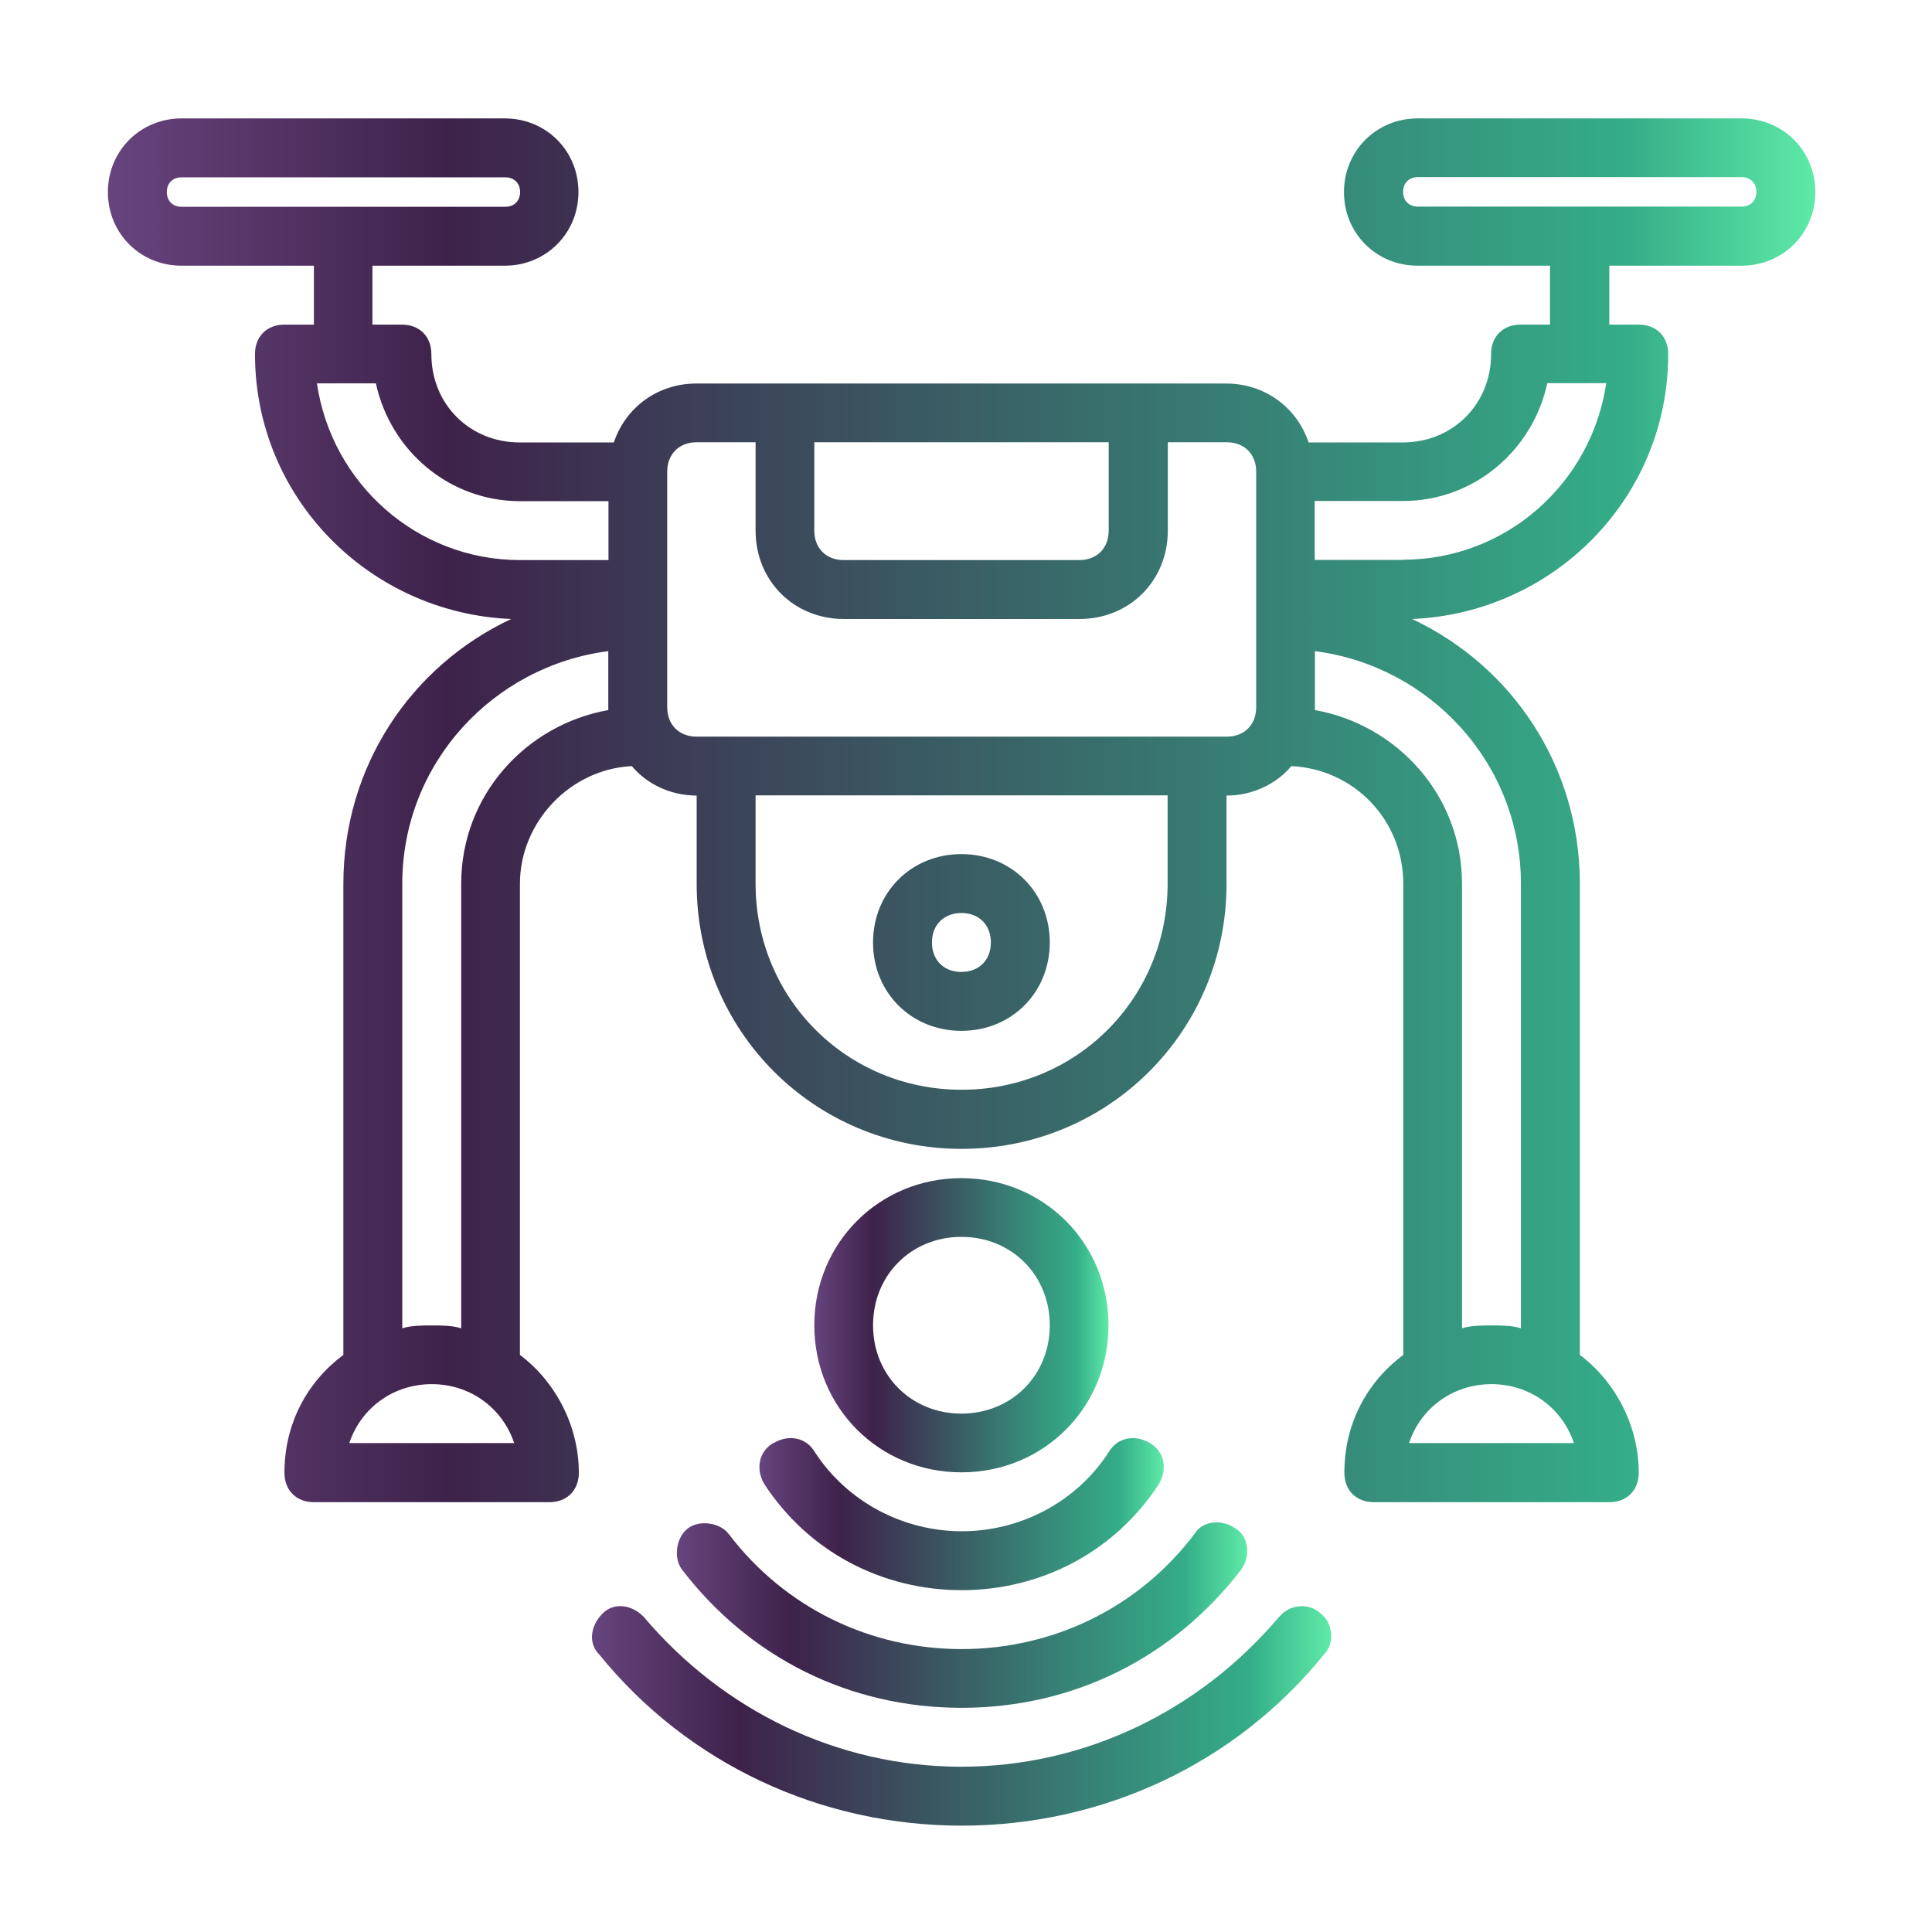
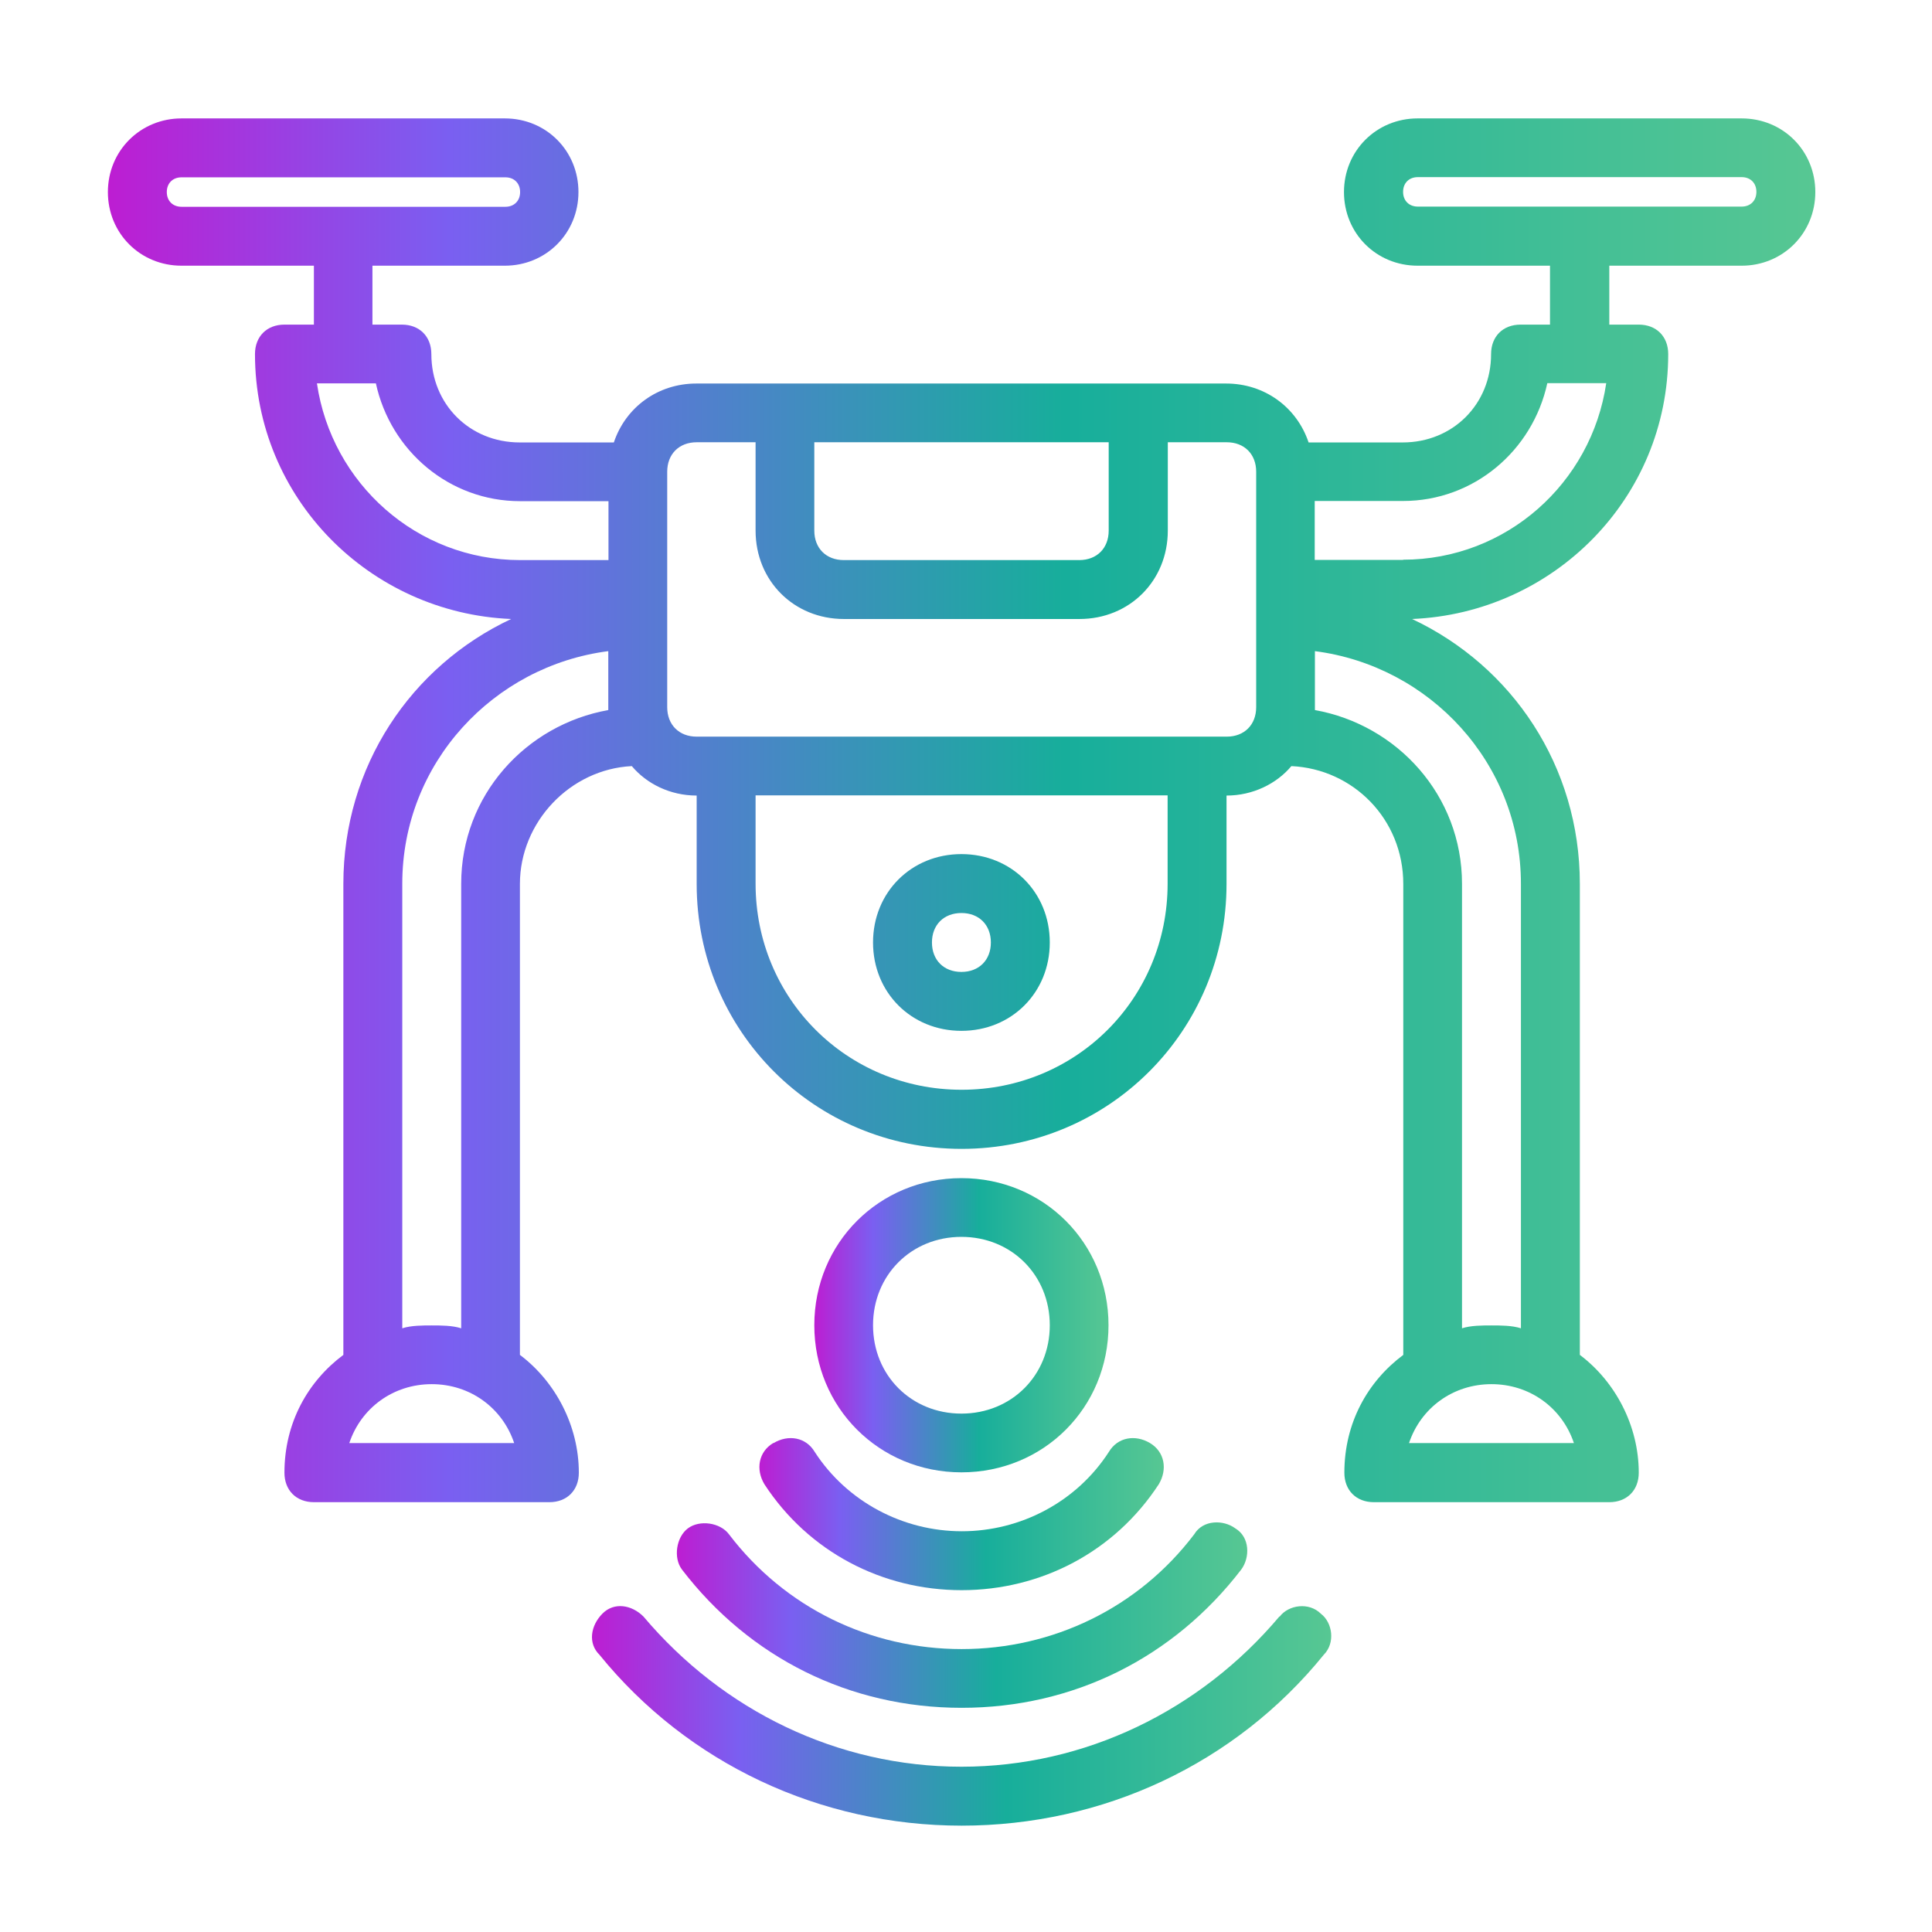
<svg xmlns="http://www.w3.org/2000/svg" xmlns:xlink="http://www.w3.org/1999/xlink" id="Layer_1" data-name="Layer 1" viewBox="0 0 101 101">
  <defs>
    <style>
      .cls-1 {
        fill: url(#New_Gradient_Swatch_1-3);
      }

      .cls-2 {
        fill: url(#New_Gradient_Swatch_1-5);
      }

      .cls-3 {
        fill: url(#New_Gradient_Swatch_1-6);
      }

      .cls-4 {
        fill: url(#New_Gradient_Swatch_1);
      }

      .cls-5 {
        fill: url(#New_Gradient_Swatch_1-2);
      }

      .cls-6 {
        fill: url(#New_Gradient_Swatch_1-4);
      }
    </style>
    <linearGradient id="New_Gradient_Swatch_1" data-name="New Gradient Swatch 1" x1="42.57" y1="69.28" x2="57.96" y2="69.28" gradientUnits="userSpaceOnUse">
-       <stop offset="0" stop-color="#67447e" />
-       <stop offset=".2" stop-color="#3e224a" />
-       <stop offset=".89" stop-color="#34ad88" />
-       <stop offset="1" stop-color="#5eeaa7" />
+       <stop offset="0" stop-color="#bd1dd2" />
+       <stop offset=".2" stop-color="#7a5ff1" />
+       <stop offset=".56" stop-color="#17ae9b" />
+       <stop offset="1" stop-color="#57c793" />
    </linearGradient>
    <linearGradient id="New_Gradient_Swatch_1-2" data-name="New Gradient Swatch 1" x1="39.69" y1="79.15" x2="60.83" y2="79.15" xlink:href="#New_Gradient_Swatch_1" />
    <linearGradient id="New_Gradient_Swatch_1-3" data-name="New Gradient Swatch 1" x1="35.38" y1="84.43" x2="65.2" y2="84.43" xlink:href="#New_Gradient_Swatch_1" />
    <linearGradient id="New_Gradient_Swatch_1-4" data-name="New Gradient Swatch 1" x1="30.94" y1="89.7" x2="69.58" y2="89.7" xlink:href="#New_Gradient_Swatch_1" />
    <linearGradient id="New_Gradient_Swatch_1-5" data-name="New Gradient Swatch 1" x1="6.35" y1="49.28" x2="95.35" y2="49.28" xlink:href="#New_Gradient_Swatch_1" />
    <linearGradient id="New_Gradient_Swatch_1-6" data-name="New Gradient Swatch 1" x1="5.64" y1="42.35" x2="94.89" y2="42.35" xlink:href="#New_Gradient_Swatch_1" />
  </defs>
  <g id="drone">
    <g>
      <path class="cls-4" d="m50.26,76.97c4.31,0,7.69-3.39,7.69-7.69s-3.39-7.69-7.69-7.69-7.69,3.39-7.69,7.69,3.39,7.69,7.69,7.69Zm0-12.31c2.62,0,4.62,2,4.62,4.62s-2,4.62-4.62,4.62-4.62-2-4.62-4.62,2-4.62,4.62-4.62Z" />
      <path class="cls-5" d="m40.42,75.44c-.77.46-.92,1.38-.46,2.15,2.31,3.54,6.16,5.54,10.31,5.54s8-2,10.31-5.54c.46-.77.31-1.69-.46-2.15-.77-.46-1.69-.31-2.15.46-1.69,2.62-4.62,4.15-7.69,4.15s-6-1.54-7.69-4.15c-.46-.77-1.38-.92-2.15-.46Z" />
      <path class="cls-1" d="m38.11,80.21c-.46-.62-1.54-.77-2.15-.31s-.77,1.54-.31,2.15c3.54,4.62,8.77,7.23,14.62,7.23s11.08-2.62,14.62-7.23c.46-.62.46-1.69-.31-2.15-.62-.46-1.69-.46-2.15.31-2.92,3.85-7.39,6-12.16,6s-9.23-2.15-12.16-6Z" />
      <path class="cls-6" d="m66.88,84.51c-4.15,4.92-10.16,7.85-16.62,7.85s-12.46-2.92-16.62-7.85c-.62-.62-1.54-.77-2.15-.15s-.77,1.54-.15,2.15c4.62,5.69,11.54,8.93,18.93,8.93s14.31-3.23,18.93-8.93c.62-.62.46-1.69-.15-2.15-.62-.62-1.69-.46-2.15.15Z" />
      <path class="cls-2" d="m50.26,53.89c2.62,0,4.62-2,4.62-4.62s-2-4.62-4.62-4.62-4.62,2-4.62,4.62,2,4.62,4.62,4.62Zm0-6.16c.92,0,1.54.62,1.54,1.54s-.62,1.54-1.54,1.54-1.54-.62-1.54-1.54.62-1.54,1.54-1.54Z" />
      <path class="cls-3" d="m91.04,6.19h-16.93c-2.15,0-3.85,1.69-3.85,3.85s1.69,3.85,3.85,3.85h6.92v3.08h-1.54c-.92,0-1.54.62-1.54,1.54,0,2.62-2,4.62-4.62,4.62h-4.92c-.62-1.85-2.31-3.08-4.31-3.08h-27.7c-2,0-3.69,1.23-4.31,3.08h-4.92c-2.62,0-4.62-2-4.62-4.62,0-.92-.62-1.54-1.54-1.54h-1.54v-3.08h6.92c2.15,0,3.85-1.69,3.85-3.85s-1.69-3.85-3.85-3.85H9.49c-2.15,0-3.85,1.69-3.85,3.85s1.69,3.85,3.85,3.85h6.92v3.08h-1.54c-.92,0-1.54.62-1.54,1.54,0,7.54,6,13.54,13.39,13.85-5.23,2.46-8.77,7.69-8.77,13.85v24.62h0c-1.85,1.38-3.08,3.54-3.08,6.16,0,.92.62,1.54,1.54,1.54h12.31c.92,0,1.54-.62,1.54-1.54,0-2.46-1.23-4.77-3.08-6.16h0v-24.62c0-3.23,2.62-6,5.85-6.16.77.92,2,1.54,3.39,1.54v4.62c0,7.69,6.16,13.85,13.85,13.85s13.85-6.16,13.85-13.85v-4.62c1.38,0,2.62-.62,3.39-1.54,3.23.15,5.85,2.77,5.85,6.16v24.62h0c-1.85,1.38-3.08,3.54-3.08,6.16,0,.92.62,1.54,1.54,1.54h12.31c.92,0,1.54-.62,1.54-1.54,0-2.46-1.23-4.77-3.08-6.16h0v-24.62c0-6.16-3.54-11.39-8.77-13.85,7.39-.31,13.39-6.31,13.39-13.85,0-.92-.62-1.54-1.54-1.54h-1.54v-3.08h6.92c2.15,0,3.85-1.69,3.85-3.85s-1.69-3.85-3.85-3.85ZM8.72,10.04c0-.46.31-.77.77-.77h16.93c.46,0,.77.31.77.77s-.31.77-.77.77H9.49c-.46,0-.77-.31-.77-.77Zm49.24,13.08v4.62c0,.92-.62,1.54-1.54,1.54h-12.31c-.92,0-1.54-.62-1.54-1.54v-4.62h15.39Zm-41.39-3.08h3.08c.77,3.54,3.85,6.16,7.54,6.16h4.62v3.08h-4.62c-5.39,0-9.85-4-10.62-9.23Zm1.69,55.4c.62-1.85,2.31-3.08,4.31-3.08s3.69,1.23,4.31,3.08h-8.62Zm5.85-29.24v23.24c-.46-.15-1.08-.15-1.54-.15s-1.08,0-1.54.15v-23.24c0-6.31,4.77-11.39,10.77-12.16v3.08c-4.31.77-7.69,4.46-7.69,9.08Zm36.93,0c0,6-4.77,10.77-10.77,10.77s-10.77-4.77-10.77-10.77v-4.62h21.54v4.62Zm3.08-7.69h-27.7c-.92,0-1.54-.62-1.54-1.54v-12.31c0-.92.62-1.54,1.54-1.54h3.08v4.62c0,2.62,2,4.62,4.62,4.62h12.31c2.62,0,4.62-2,4.62-4.62v-4.62h3.08c.92,0,1.54.62,1.54,1.54v12.31c0,.92-.62,1.54-1.54,1.54Zm9.54,36.93c.62-1.85,2.31-3.08,4.31-3.08s3.69,1.23,4.31,3.08h-8.62Zm5.85-29.24v23.24c-.46-.15-1.08-.15-1.54-.15s-1.08,0-1.54.15v-23.24c0-4.62-3.39-8.31-7.69-9.08v-3.08c6,.77,10.77,5.85,10.77,12.16Zm-6.16-16.93h-4.62v-3.08h4.62c3.69,0,6.77-2.62,7.54-6.16h3.08c-.77,5.23-5.23,9.23-10.62,9.23Zm17.7-18.47h-16.93c-.46,0-.77-.31-.77-.77s.31-.77.77-.77h16.93c.46,0,.77.31.77.77s-.31.77-.77.77Z" />
    </g>
  </g>
</svg>
